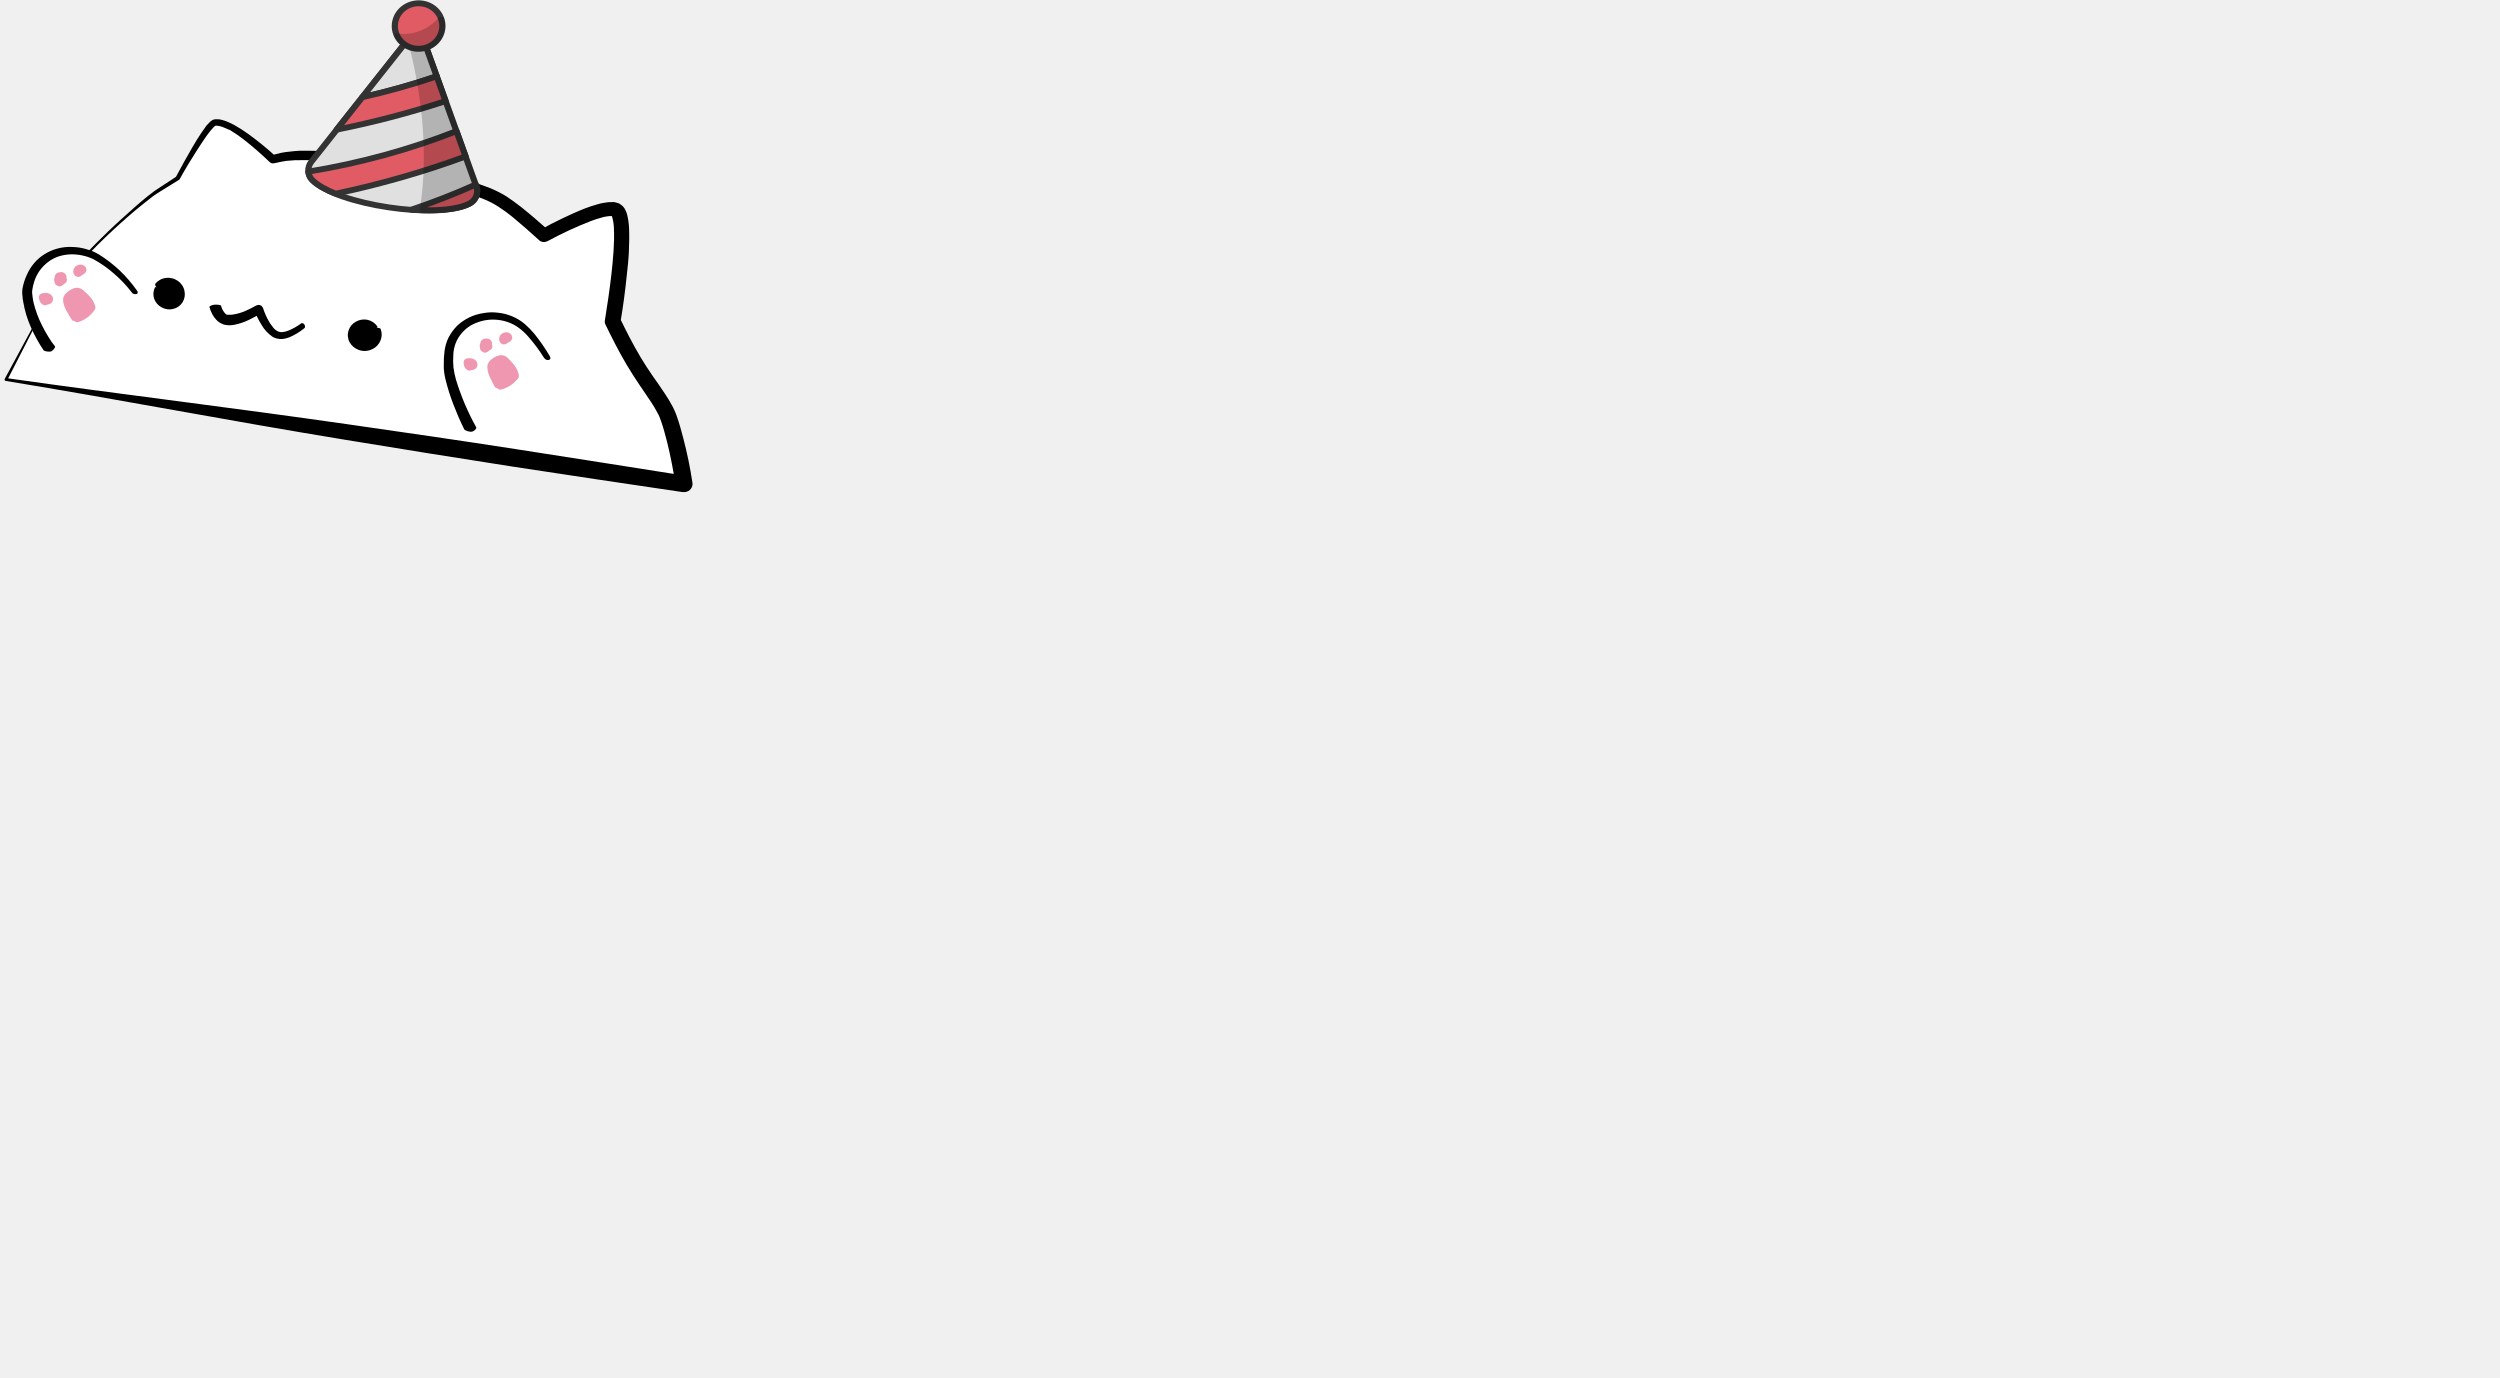
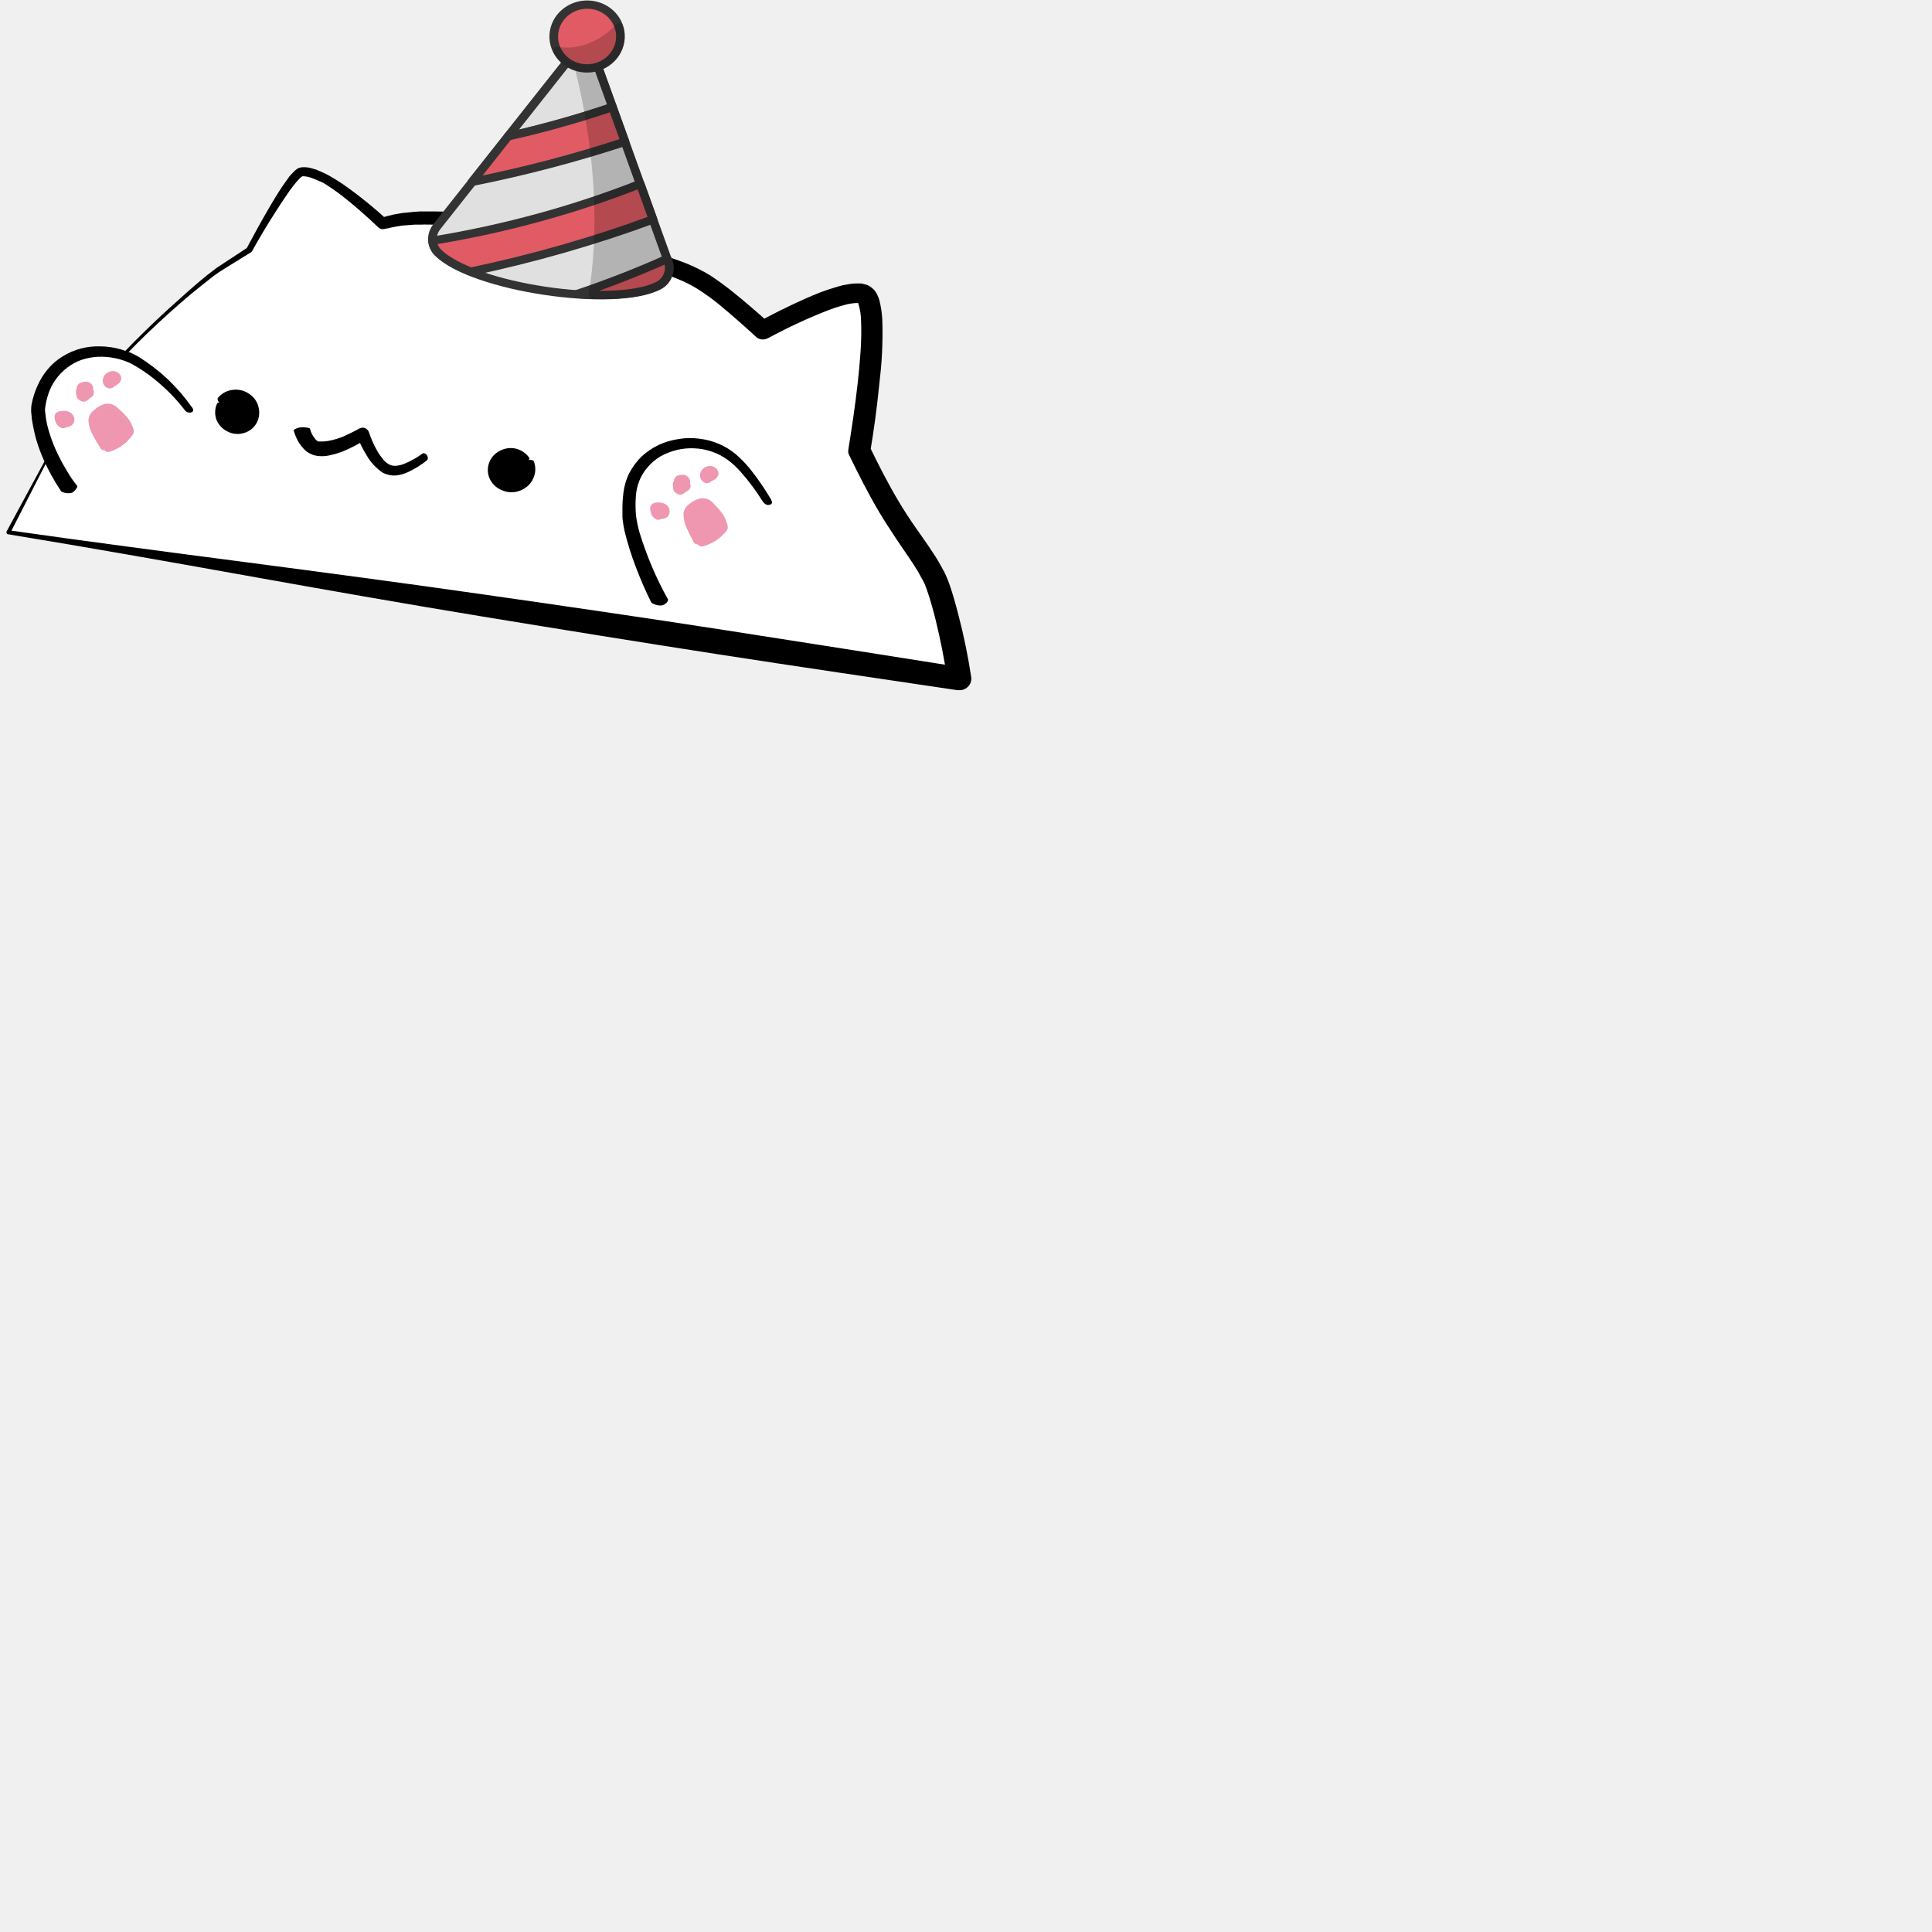
- <svg xmlns="http://www.w3.org/2000/svg" xmlns:xlink="http://www.w3.org/1999/xlink" id="bongo-finished" viewBox="0 0 787.3 433.8">
+ <svg xmlns="http://www.w3.org/2000/svg" xmlns:xlink="http://www.w3.org/1999/xlink" id="bongo-finished" viewBox="0 0 433.8 433.8">
  <defs>
    <symbol id="eye" data-name="eye" viewBox="0 0 19.2 18.7">
      <circle cx="9.4" cy="9.1" r="8" />
      <path d="M16.3,5.1a1.3,1.3,0,0,1-1.4-.3,7.2,7.2,0,0,0-4.5-2.6A7.2,7.2,0,0,0,5.5,3.5,6.8,6.8,0,0,0,2.8,7.8a6.8,6.8,0,0,0,1,4.8,6.2,6.2,0,0,0,4,2.7,6.1,6.1,0,0,0,4.6-.7,6.7,6.7,0,0,0,2.9-3.7,6.4,6.4,0,0,0-.5-4.5c-.1-.2.8-1,1.5-1.3s2.2,0,2.3.5a9.4,9.4,0,0,1-.2,7.2,9.4,9.4,0,0,1-5.1,5.1,9,9,0,0,1-7,.2A9.6,9.6,0,0,1,1,13.5,9.2,9.2,0,0,1,.4,6.6,8.9,8.9,0,0,1,4.6,1.3,9,9,0,0,1,11.2.2,9.3,9.3,0,0,1,16.7,4C16.9,4.3,17,4.8,16.3,5.1Z" />
    </symbol>
    <symbol id="paw-pads" data-name="paw-pads" viewBox="0 0 31.4 33.9">
      <path d="M6.8,16a3.7,3.7,0,0,1,1.1,2.8,3.2,3.2,0,0,1-1.6,2.6L5,21.8H4.4a2.8,2.8,0,0,1-1.8.3A4.2,4.2,0,0,1,.2,19.1,7.7,7.7,0,0,1,0,17.6a2.8,2.8,0,0,1,.6-2,3.2,3.2,0,0,1,2.1-.8H4A5,5,0,0,1,6.8,16Zm7.3-4.8a1.8,1.8,0,0,0,.7-.5l.7-.4a3.5,3.5,0,0,0,1.1-1,3.2,3.2,0,0,0,.3-1.4,1.4,1.4,0,0,0-.2-.6,3.4,3.4,0,0,0-.3-2.4,3.2,3.2,0,0,0-2.1-1.5H13.1a4.7,4.7,0,0,0-1.6.4,2,2,0,0,0-.9.9l-.4.6v.4a6.1,6.1,0,0,0-.5,1.2,4.3,4.3,0,0,0,0,1.6,3.5,3.5,0,0,0,.5,2l.7.6a3.3,3.3,0,0,0,1.7.7A3,3,0,0,0,14.1,11.2ZM22.7,7l.6.2h.3A2.3,2.3,0,0,0,25,6.8l.4-.3.6-.3a7.5,7.5,0,0,0,1.5-.9,4.2,4.2,0,0,0,.8-1.2,1.9,1.9,0,0,0,.1-1.5A2.6,2.6,0,0,0,27.5,1,3.5,3.5,0,0,0,23.6.3a3.8,3.8,0,0,0-2,1.5,4.8,4.8,0,0,0-.7,2,3.6,3.6,0,0,0,.9,2.6ZM31,24.1a13.5,13.5,0,0,0-2.2-4.7,36.6,36.6,0,0,0-3.2-3.9,5.3,5.3,0,0,0-5-1.9,10.5,10.5,0,0,0-4.5,2.2A5.6,5.6,0,0,0,13.5,20a15.1,15.1,0,0,0,1.2,6.3c.8,2,1.7,4,2.6,5.9a1.6,1.6,0,0,0,1.5.8,1.7,1.7,0,0,0,1.9.9,17.1,17.1,0,0,0,8.7-4.8,8.2,8.2,0,0,0,1.7-2C31.6,26.3,31.3,25,31,24.1Z" fill="#ef97b0" />
    </symbol>
  </defs>
  <g id="head" transform="matrix(0.554548, 0, 0, 0.530329, -153.7619, -2.911175)" style="">
    <g class="ldl-scale" style="transform-origin: 50% 50%; transform: rotate(0deg) scale(0.8, 0.8); animation-play-state: paused;" transform="matrix(-0.699394, 1.379614, -1.206636, -0.731334, 258.7339, 196.8536)" />
    <g id="head__outline">
      <path d="M303.2,186.3c4-7,14.8-20.2,20-26,17-19,34.6-34.9,43-41l12-8s16.6-32,21-33c9-2,33,22,33,22s20-9,79,7c41,11.1,47,14,57,22,7.5,6,18,16,18,16s33.7-19.5,41-15-2,66-2,66,5.9,12.9,11,22c9.1,16.2,13.6,20.2,19,31,3.6,7.2,8.4,28.5,10.5,43.5l-385-62Z" fill="#fff" />
      <path d="M302.9,186.9c-1.2,3-5.9,12.6-9,18.8l-12.5,25.5-.6-1.2c32.2,4.8,64.4,9.2,96.6,13.6s64.4,8.9,96.5,13.7,64.3,9.7,96.4,14.9,64.1,10.5,96.2,15.8l-5.6,5.5c-1.2-8.5-2.8-17.1-4.8-25.6-1-4.1-2.1-8.4-3.4-12.3l-.5-1.4-.5-1.4-.6-1.3-.7-1.3a59.5,59.5,0,0,0-3.1-5.5c-2.2-3.6-4.7-7.2-7.1-11s-4.8-7.6-7-11.5c-4.5-7.9-8.3-15.9-12.1-24a4,4,0,0,1-.3-2.6h0c1.4-9.1,2.7-18.2,3.7-27.4.5-4.5.9-9.1,1.2-13.7s.4-9.1.2-13.4a26.4,26.4,0,0,0-.8-6,8.1,8.1,0,0,0-.3-1.1c-.1-.3-.2-.4-.1-.3h.3c0,.1.1.1,0,.1h-.6a11.9,11.9,0,0,0-2.5.2,16.3,16.3,0,0,0-3,.7,56.7,56.7,0,0,0-6.2,2.1,212.6,212.6,0,0,0-24.5,11.9h-.1a3.9,3.9,0,0,1-4.7-.6c-4.9-4.7-10-9.4-15.1-13.8a86.6,86.6,0,0,0-7.9-6,46.1,46.1,0,0,0-8.5-4.6c-6-2.6-12.6-4.6-19.2-6.7l-19.8-5.7a324.9,324.9,0,0,0-40-8.9,196.8,196.8,0,0,0-20.2-1.8c-1.7,0-3.4-.1-5.1,0h-2.5l-2.5.2-2.5.2-2.4.4-2.4.5-1.1.3h-.5l-.4.2H433a2.5,2.5,0,0,1-2.6-.7c-4.6-4.6-9.5-9.1-14.5-13.2a82.7,82.7,0,0,0-7.9-5.7L403.9,81a10.8,10.8,0,0,0-4-.9c-.1,0-.3,0-.3.1h0l-.7.5-1.5,1.7c-1,1.2-2,2.6-2.9,3.9s-3.6,5.5-5.3,8.3c-3.5,5.7-6.8,11.4-9.9,17.3h0l-.4.4-10.2,6.6a53.6,53.6,0,0,0-4.9,3.4l-4.6,3.8c-6.2,5.1-12.1,10.6-17.9,16.2s-11.3,11.4-16.7,17.4c-2.7,3-5.3,6.1-7.8,9.2s-5,6.3-7.4,9.5c-4.2,5.6-7,10-5.7,7.1a34.1,34.1,0,0,1,2.1-3.8l3.8-5.6c2.9-4,6.3-8.3,8.5-10.9s4.4-5.2,6.7-7.7l6.9-7.4c4.7-4.9,9.4-9.7,14.3-14.3s9.8-9.3,15-13.7l4-3.2,4.2-2.9,8.3-5.7-.4.4c3-5.9,6.1-11.8,9.4-17.7,1.6-2.9,3.3-5.8,5.1-8.6l2.9-4.3,1.8-2a7.5,7.5,0,0,1,1.3-1.1c.1-.2.6-.4,1-.5l.9-.2h1.7l1.4.2,2.7.8c1.7.7,3.3,1.5,4.8,2.3a84,84,0,0,1,8.5,5.7A175.7,175.7,0,0,1,434,98.5l-2.9-.6.8-.3.7-.2L434,97l2.7-.7,2.7-.5a23,23,0,0,1,2.6-.3l2.7-.3,2.7-.2h5.3a182.1,182.1,0,0,1,21,1.3,332.5,332.5,0,0,1,41.1,8.4l20,5.5c6.7,2,13.4,4,20.1,6.7a65.3,65.3,0,0,1,9.8,5.1c3.1,2.1,5.9,4.3,8.6,6.5,5.4,4.5,10.6,9.2,15.7,14l-4.8-.6c4.1-2.4,8.2-4.6,12.4-6.7s8.6-4.2,13-6c2.3-.9,4.6-1.7,7-2.4a23.4,23.4,0,0,1,3.8-.9,20,20,0,0,1,4.4-.4h1.3l1.5.4a5.1,5.1,0,0,1,1.7.7l.9.7.8.7a8.3,8.3,0,0,1,1.6,2.6,12.7,12.7,0,0,1,.8,2.3,44.6,44.6,0,0,1,1.1,7.7c.2,5,.1,9.7-.1,14.4s-.7,9.5-1.2,14.1c-.9,9.4-2.1,18.6-3.6,27.9l-.3-2.6c3.7,7.9,7.5,15.8,11.8,23.3,2.1,3.7,4.4,7.4,6.8,11s4.9,7.2,7.3,11.1c1.3,2,2.4,4,3.5,6.1a10.9,10.9,0,0,0,.8,1.5l.8,1.8.7,1.7.6,1.7c1.5,4.4,2.6,8.7,3.7,13.1a262,262,0,0,1,5.2,26.4,4.9,4.9,0,0,1-4.1,5.6h-1.5c-32.1-5-64.2-9.9-96.3-15.1s-64.1-10.6-96.1-16.1-64-11.4-96-17.4-63.9-11.9-95.9-17.4h-.1a.8.8,0,0,1-.6-.9v-.2l16.6-32.1C299.8,192.2,304.1,183.9,302.9,186.9Z" />
    </g>
    <path stroke-miterlimit="10" stroke-linejoin="round" stroke-linecap="round" stroke-width="3.5" stroke="#333" fill="#e0e0e0" d="M 550.616 119.937 C 534.356 132.312 476.121 132.312 460.258 119.937 C 457.029 117.419 456.277 112.806 458.279 109.159 L 504.426 24.962 C 505.539 22.932 508.439 22.932 509.487 24.962 L 552.94 109.159 C 554.823 112.808 553.925 117.419 550.616 119.937 Z" style="stroke:rgb(51, 51, 51);fill:rgb(224, 224, 224);animation-play-state:paused" transform="matrix(0.988937, 0.155112, -0.141859, 0.988937, 16.4209, -77.57126)" />
    <path stroke-miterlimit="10" stroke-linejoin="round" stroke-linecap="round" stroke-width="3.5" stroke="#333" fill="#e0e0e0" d="M 513.955 24.594 C 512.907 22.564 510.005 22.564 508.894 24.594 L 485.887 66.572 C 499.552 61.043 512.911 54.757 525.901 47.743 L 513.955 24.594 Z" style="stroke:rgb(51, 51, 51);fill:rgb(224, 224, 224);animation-play-state:paused" transform="matrix(0.988937, 0.155112, -0.141859, 0.988937, 11.95521, -77.97436)" />
    <path stroke-miterlimit="10" stroke-linejoin="round" stroke-linecap="round" stroke-width="3.5" stroke="#333" fill="#e15b64" d="M 522.666 47.116 C 509.678 54.13 496.316 60.416 482.651 65.945 L 470.959 87.276 C 491.073 79.709 510.716 70.894 529.772 60.88 L 522.666 47.116 Z" style="stroke:rgb(51, 51, 51);fill:rgb(225, 91, 100);animation-play-state:paused" transform="matrix(0.988937, 0.155112, -0.141859, 0.988937, 15.06804, -76.86929)" />
    <path stroke-miterlimit="10" stroke-linejoin="round" stroke-linecap="round" stroke-width="3.5" stroke="#333" fill="#e15b64" d="M 533.538 77.472 C 508.628 92.502 482.061 104.799 453.8 114.287 C 454.207 116.044 455.144 117.661 456.637 118.825 C 459.881 121.354 464.915 123.358 470.981 124.855 C 495.223 115.418 518.506 104.33 540.795 91.531 L 533.538 77.472 Z" style="stroke:rgb(51, 51, 51);fill:rgb(225, 91, 100);animation-play-state:paused" transform="matrix(0.988937, 0.155112, -0.141859, 0.988937, 19.8527, -76.01761)" />
    <path stroke-miterlimit="10" stroke-linejoin="round" stroke-linecap="round" stroke-width="3.5" stroke="#333" fill="#e15b64" d="M 544.304 124.116 C 547.613 121.599 548.512 116.986 546.629 113.338 L 546.164 112.436 C 535.166 119.807 523.812 126.625 512.149 132.865 C 525.846 131.739 538.118 128.827 544.304 124.116 Z" style="stroke:rgb(51, 51, 51);fill:rgb(225, 91, 100);animation-play-state:paused" transform="matrix(0.988937, 0.155112, -0.141859, 0.988937, 23.26124, -80.83297)" />
    <path stroke-miterlimit="10" stroke-linejoin="round" stroke-linecap="round" stroke-width="3.5" stroke="#000" opacity=".2" d="M 552.779 112.598 L 509.325 28.401 C 508.277 26.371 505.377 26.371 504.265 28.401 L 502.936 30.823 C 504.605 34.746 506.186 38.705 507.687 42.699 C 519.62 74.56 525.177 105.736 524.724 131.447 C 535.753 130.021 545.254 127.337 550.454 123.378 C 553.761 120.858 554.66 116.247 552.779 112.598 Z" style="animation-play-state:paused" transform="matrix(0.988937, 0.155112, -0.141859, 0.988937, 17.07515, -81.07642)" />
    <circle stroke-miterlimit="10" stroke-linecap="round" stroke-width="3.5" stroke="#333" fill="#e15b64" r="13.508" cy="18.832" cx="50" style="stroke:rgb(51, 51, 51);fill:rgb(225, 91, 100);animation-play-state:paused" transform="matrix(0.987397, 0.15487, -0.157931, 0.987992, 468.5907, -5.403848)" />
    <path stroke-miterlimit="10" stroke-linejoin="round" stroke-linecap="round" stroke-width="3.5" stroke="#000" opacity=".2" d="M 503.351 28.972 C 505.821 32.516 509.862 34.619 514.206 34.619 C 521.656 34.619 527.791 28.561 527.911 21.088 C 527.942 19.088 527.527 17.113 526.695 15.309 C 520.966 24.038 512.034 29.249 503.351 28.972 Z" style="animation-play-state:paused" transform="matrix(0.988937, 0.155112, -0.141859, 0.988937, 9.245933, -79.7045)" />
    <g id="head__face">
      <g id="eyes">
        <use width="19.2" height="18.7" transform="matrix(1, 0, 0, 1, 474.8, 195.2)" xlink:href="#eye" />
        <use width="19.2" height="18.7" transform="matrix(-0.51, -0.85, 0.82, -0.5, 370.39, 192.59)" xlink:href="#eye" />
      </g>
      <g id="mouth">
        <path d="M399.2,186.3c.9,3.6,2.6,7.8,6,9,6.4,2.3,19-6,19-6s4.1,12.4,10,15,10.7-1.7,16-6" fill="#fff" />
        <path d="M450.2,198.3c.6,1.2.2,1.9-.2,2.2a36.7,36.7,0,0,1-7.6,4.9,14.9,14.9,0,0,1-4.8,1.4h-1.4l-1.3-.2-1.4-.4-1.3-.6a21.6,21.6,0,0,1-6.4-7.2,52.8,52.8,0,0,1-4-8.3l3.8,1.3a62.3,62.3,0,0,1-7.1,4.1,32.1,32.1,0,0,1-7.9,2.8,13.2,13.2,0,0,1-4.9.2l-1.4-.3a7.5,7.5,0,0,1-1.3-.6,7.9,7.9,0,0,1-2.3-1.6,16.8,16.8,0,0,1-2.9-4,24.1,24.1,0,0,1-1.6-4.2c-.1-.5,1.6-1.3,3-1.4s3.5.2,3.6.6a10.3,10.3,0,0,0,2.6,4.9l.7.5h2.4l1.5-.2a28.4,28.4,0,0,0,6.5-2c2.1-1,4.3-2.1,6.3-3.3h.1a2.5,2.5,0,0,1,3.4.9l.3.5a43.1,43.1,0,0,0,3.2,7.7,19.8,19.8,0,0,0,2.2,3.4,8.1,8.1,0,0,0,2.6,2.6,5,5,0,0,0,3,.7,10.8,10.8,0,0,0,3.7-1,33.4,33.4,0,0,0,7.2-4.3C448.8,197.4,449.5,197.2,450.2,198.3Z" />
      </g>
    </g>
  </g>
  <g id="paw-right" transform="matrix(0.554548, 0, 0, 0.530329, -140.1795, -3.471401)" style="">
    <g id="paw-right--up">
      <g>
        <path d="M282.2,215.2c-1.6-1.6-12.8-17.9-14-34.3-.1-2.5,1.7-16,12.9-22.4s22.3-1.9,26.2.4c12.2,7.3,21.2,19.1,22.8,22.4" fill="#fff" />
        <path d="M330,181.2a2.4,2.4,0,0,1-2.6-1.3,71.4,71.4,0,0,0-9.8-10.8,64,64,0,0,0-11.7-8.6,26.3,26.3,0,0,0-6.5-2.3,26.9,26.9,0,0,0-6.9-.6,24.9,24.9,0,0,0-6.7,1.3,20.8,20.8,0,0,0-5.8,3.3,23.1,23.1,0,0,0-7.6,11,32.5,32.5,0,0,0-1.4,6.6,6.6,6.6,0,0,0,.1,1.4l.2,1.8c.1,1.2.4,2.3.6,3.5a65,65,0,0,0,4.8,13.4c1,2.2,2.2,4.3,3.4,6.4a43.1,43.1,0,0,0,3.9,5.9.6.6,0,0,1,0,.6c0,.2-.2.4-.4.7a5.7,5.7,0,0,1-1.5,1.6c-1.3.6-4.1.1-4.6-.6a89.5,89.5,0,0,1-7.2-13.7,63.7,63.7,0,0,1-4.3-14.9,25.7,25.7,0,0,1-.5-4c0-.3-.1-.6-.1-1v-1.2a12.5,12.5,0,0,1,.2-2.1,35.2,35.2,0,0,1,2.4-7.8,28.6,28.6,0,0,1,4.1-6.9,24.6,24.6,0,0,1,6.1-5.5,26.2,26.2,0,0,1,15.5-4.2,28.9,28.9,0,0,1,7.8,1.2l3.8,1.3,1.8.9,1.8,1a78.2,78.2,0,0,1,11.9,9.6,80.2,80.2,0,0,1,9.7,11.8C331.1,179.7,331.4,181,330,181.2Z" />
      </g>
      <use width="31.4" height="33.93" transform="matrix(0.9952274, -0.0975829, 0.0975829, 0.9952274, 273.2, 166.1)" xlink:href="#paw-pads" />
    </g>
  </g>
  <g id="paw-left" transform="matrix(0.554548, 0, 0, 0.530329, -153.7619, -2.911175)" style="">
    <g id="paw-left--up">
      <g>
        <path d="M545.4,261.9c-7.1-13-12.9-31.1-13.3-37.6-.6-9,0-15.6,5.2-22.2s15-9.8,22.7-8.8a26.7,26.7,0,0,1,17.3,9.4c5.3,5.8,9.4,12.9,11.6,16.6" fill="#fff" />
        <path d="M588.9,219.2c-1.4.4-2.3-.7-2.8-1.4a93.9,93.9,0,0,0-8.9-12.5c-3.3-3.9-7.1-7-11.7-8.6a24.2,24.2,0,0,0-7.1-1.4,24.5,24.5,0,0,0-7.1.7,27,27,0,0,0-6.6,2.7,21,21,0,0,0-5.2,4.6,20.6,20.6,0,0,0-3.5,6.1,22.2,22.2,0,0,0-1.3,6.9,47.3,47.3,0,0,0,.1,7.5,52.2,52.2,0,0,0,1.4,7.1c1.4,4.8,3.1,9.7,5,14.4a147.7,147.7,0,0,0,6.5,13.9c.4.7-1,2.3-2.4,2.6s-4-.6-4.4-1.4c-2.3-4.8-4.3-9.7-6.1-14.6a128.8,128.8,0,0,1-4.6-15.3c-.3-1.3-.5-2.6-.7-4a16.4,16.4,0,0,1-.2-2.2v-2a57,57,0,0,1,.4-8.2,27.2,27.2,0,0,1,2.3-8.2c.7-1.3,1.4-2.5,2.2-3.7l1.3-1.7,1.4-1.6a28.8,28.8,0,0,1,7-5,27.6,27.6,0,0,1,8-2.5,25.6,25.6,0,0,1,8.3-.2,27.4,27.4,0,0,1,15.1,6.7,50.6,50.6,0,0,1,5.5,5.9,111.3,111.3,0,0,1,8.7,13.2C589.8,217.7,590.3,218.9,588.9,219.2Z" />
      </g>
      <use width="31.4" height="33.93" transform="matrix(0.99, -0.03, 0.04, 1, 539.85, 203.52)" xlink:href="#paw-pads" />
    </g>
  </g>
</svg>
